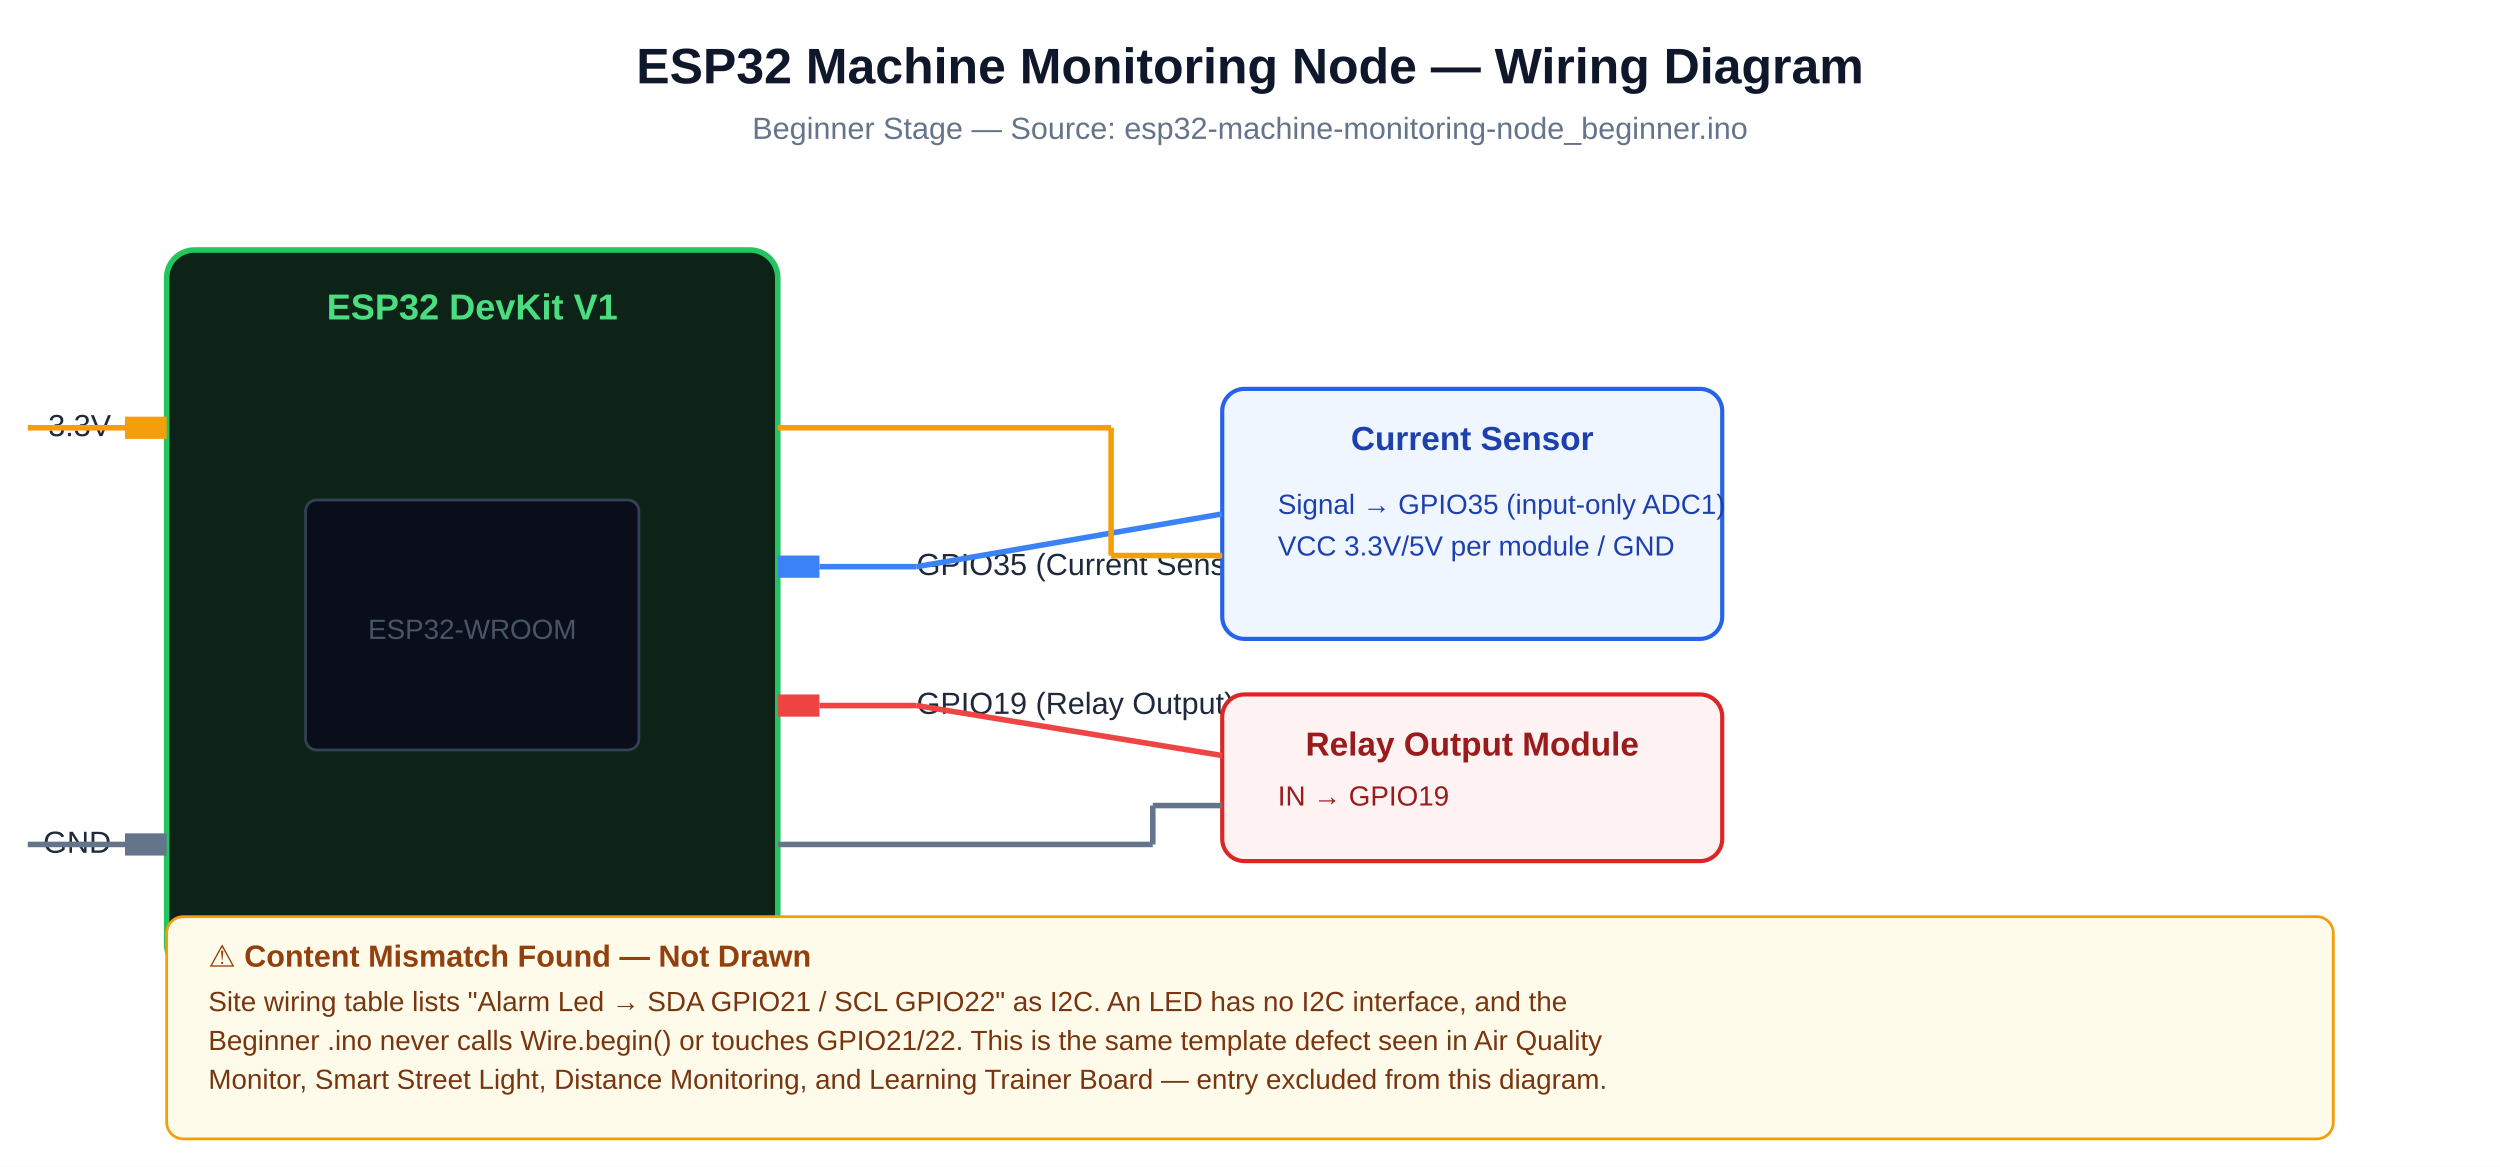
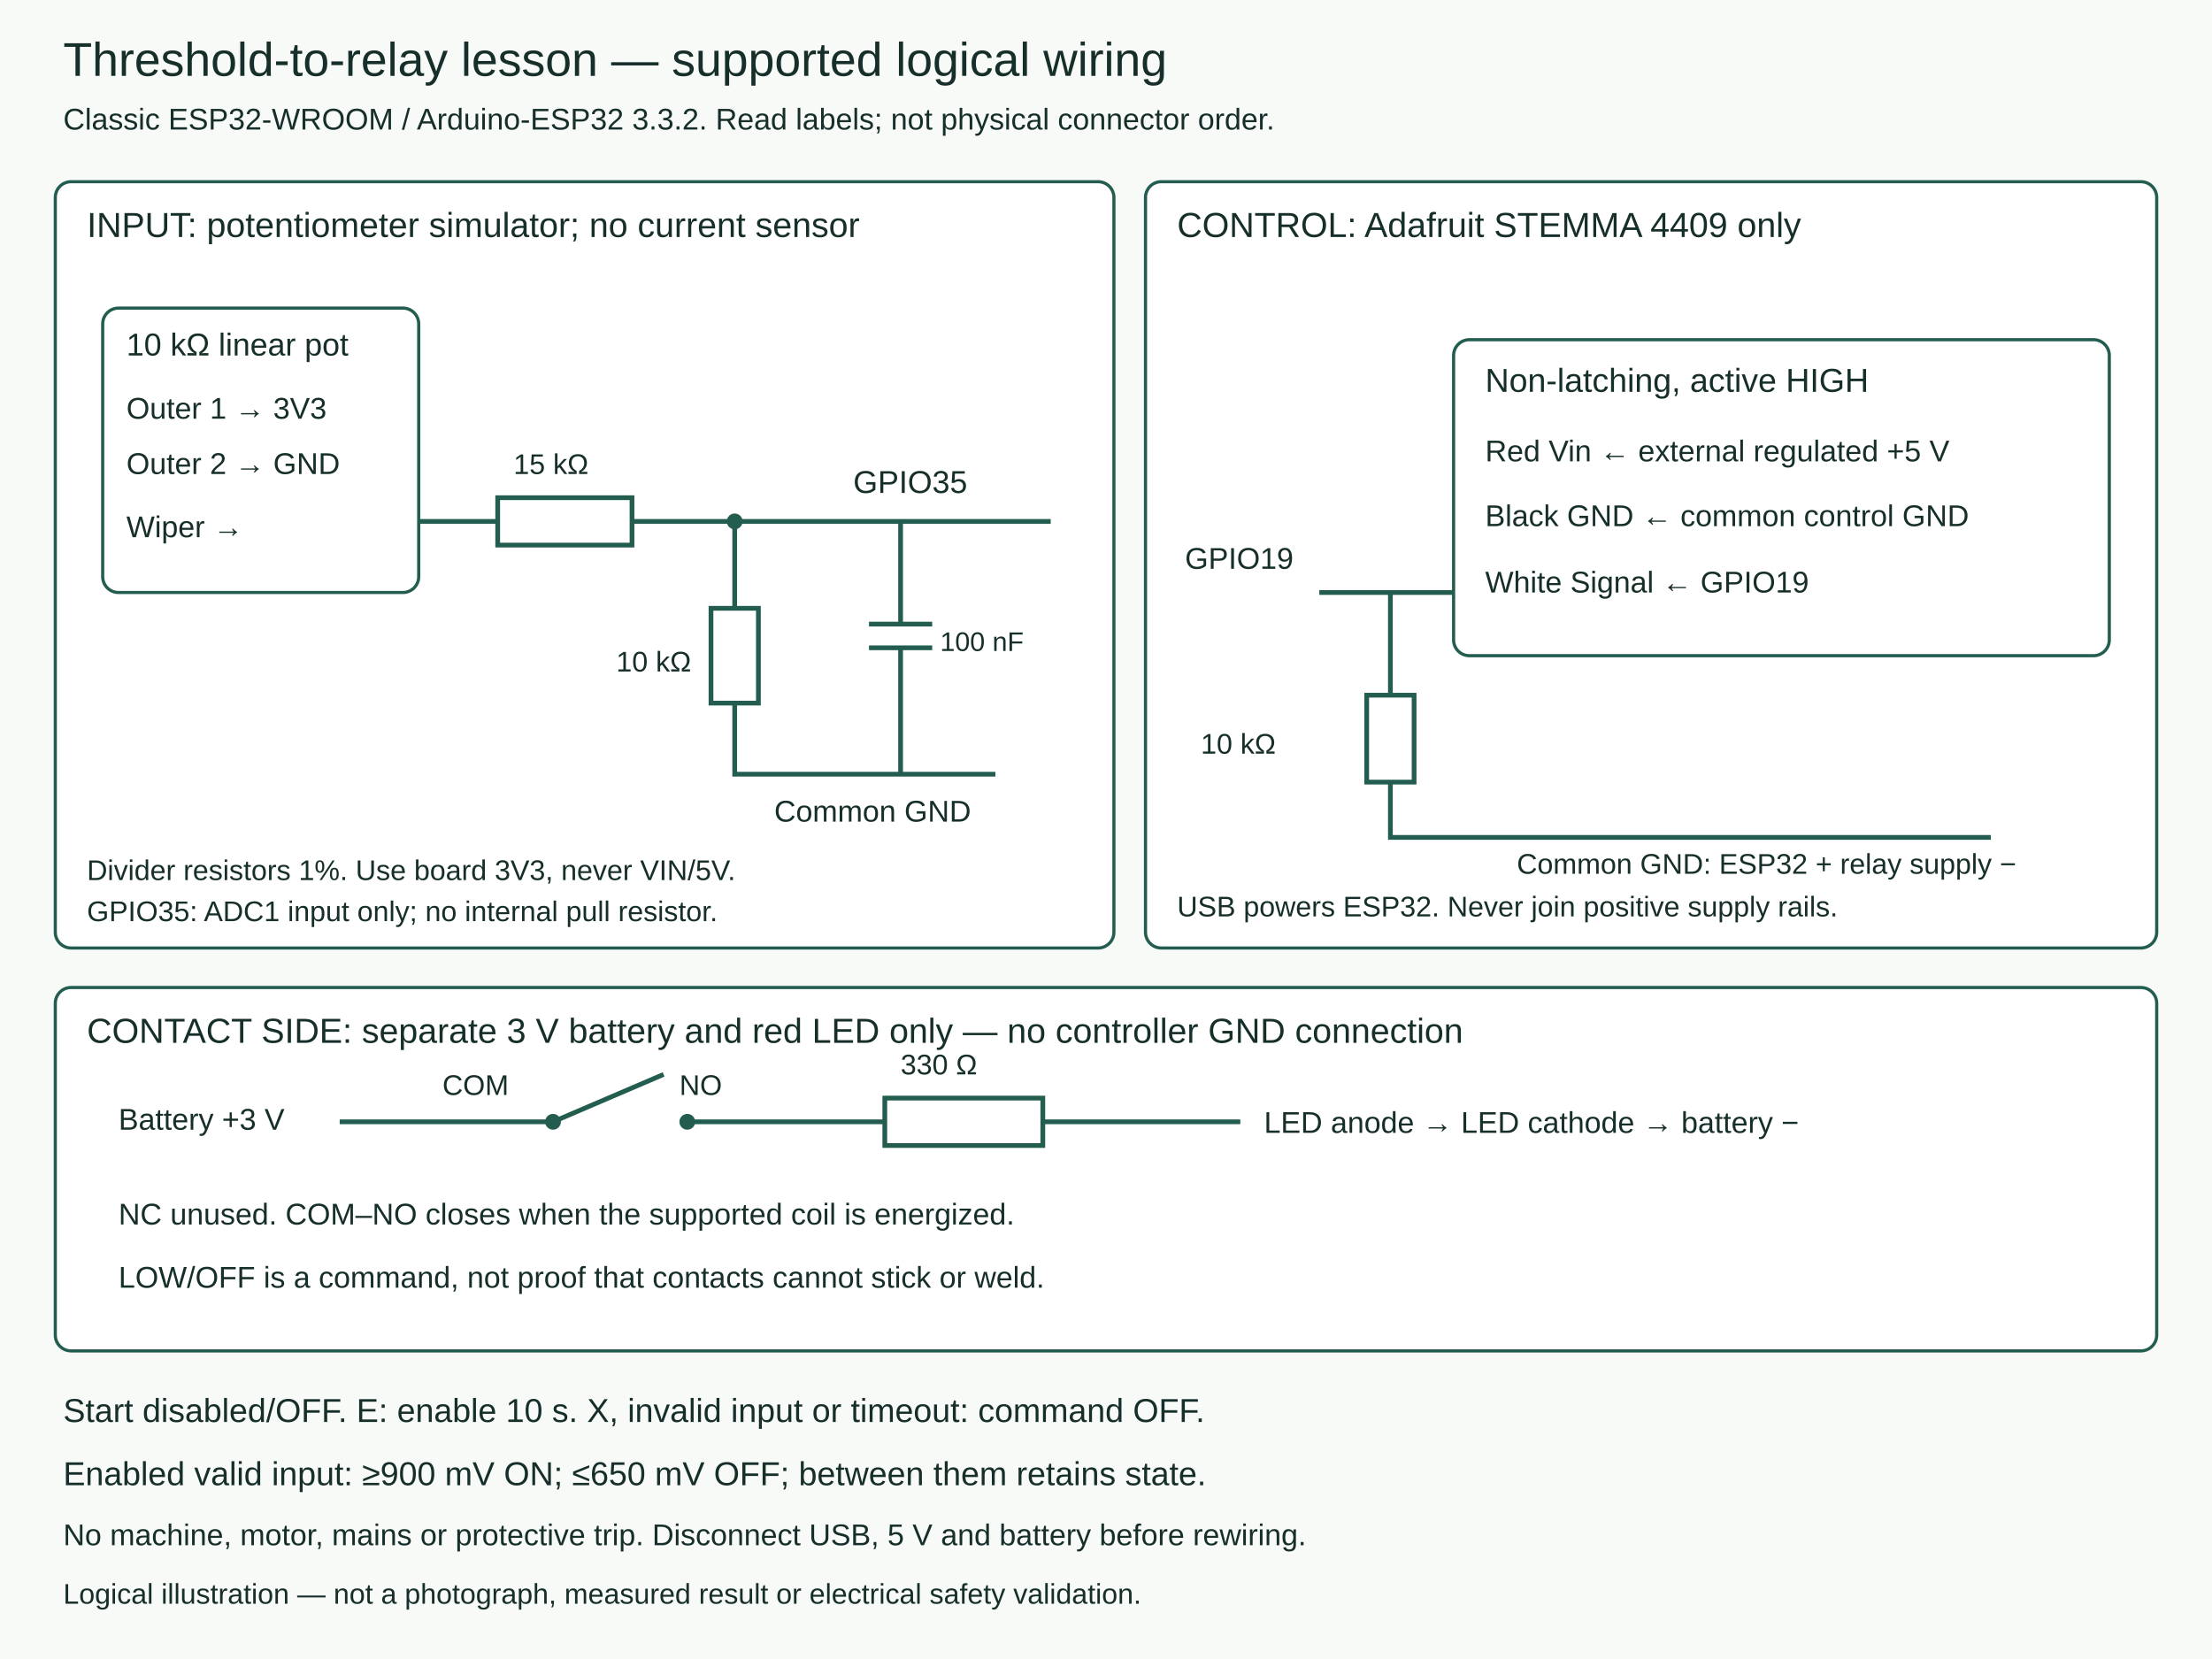
- <svg xmlns="http://www.w3.org/2000/svg" viewBox="0 0 900 420" font-family="Arial, Helvetica, sans-serif">
-   <rect width="900" height="420" fill="#ffffff" />
-   <text x="450" y="30" text-anchor="middle" font-size="18" font-weight="bold" fill="#0f172a">ESP32 Machine Monitoring Node — Wiring Diagram</text>
-   <text x="450" y="50" text-anchor="middle" font-size="11" fill="#64748b">Beginner Stage — Source: esp32-machine-monitoring-node_beginner.ino</text>
-   <rect x="60" y="90" width="220" height="260" rx="10" fill="#0d2318" stroke="#22c55e" stroke-width="2" />
-   <text x="170" y="115" text-anchor="middle" font-size="13" fill="#4ade80" font-weight="bold">ESP32 DevKit V1</text>
-   <rect x="110" y="180" width="120" height="90" rx="4" fill="#0a0e1a" stroke="#334155" />
-   <text x="170" y="230" text-anchor="middle" font-size="10" fill="#475569">ESP32-WROOM</text>
-   <g font-size="11" fill="#1e293b">
-     <rect x="45" y="150" width="15" height="8" fill="#f59e0b" />
-     <text x="40" y="157" text-anchor="end">3.3V</text>
-     <line x1="45" y1="154" x2="10" y2="154" stroke="#f59e0b" stroke-width="2" />
-     <rect x="45" y="300" width="15" height="8" fill="#64748b" />
-     <text x="40" y="307" text-anchor="end">GND</text>
-     <line x1="45" y1="304" x2="10" y2="304" stroke="#64748b" stroke-width="2" />
+ <svg xmlns="http://www.w3.org/2000/svg" viewBox="0 0 1400 1050" role="img" aria-labelledby="title desc">
+   <rect width="1400" height="1050" fill="#f8faf7" />
+   <g font-family="Arial,sans-serif" fill="#172f2a">
+     <text x="40" y="48" font-size="30">Threshold-to-relay lesson — supported logical wiring</text>
+     <text x="40" y="82" font-size="19">Classic ESP32-WROOM / Arduino-ESP32 3.3.2. Read labels; not physical connector order.</text>
+     <rect x="35" y="115" width="670" height="485" rx="10" fill="white" stroke="#235d50" stroke-width="2" />
+     <text x="55" y="150" font-size="22">INPUT: potentiometer simulator; no current sensor</text>
+     <rect x="65" y="195" width="200" height="180" rx="10" fill="white" stroke="#235d50" stroke-width="2" />
+     <text x="80" y="225" font-size="20">10 kΩ linear pot</text>
+     <text x="80" y="265" font-size="19">Outer 1 → 3V3</text>
+     <text x="80" y="300" font-size="19">Outer 2 → GND</text>
+     <text x="80" y="340" font-size="19">Wiper →</text>
+     <path d="M265 330H315" fill="none" stroke="#235d50" stroke-width="3" />
+     <rect x="315" y="315" width="85" height="30" fill="white" stroke="#235d50" stroke-width="3" />
+     <text x="325" y="300" font-size="18">15 kΩ</text>
+     <path d="M400 330H665" fill="none" stroke="#235d50" stroke-width="3" />
+     <circle cx="465" cy="330" r="5" fill="#235d50" />
+     <text x="540" y="312" font-size="20">GPIO35</text>
+     <path d="M465 330V385" fill="none" stroke="#235d50" stroke-width="3" />
+     <rect x="450" y="385" width="30" height="60" fill="white" stroke="#235d50" stroke-width="3" />
+     <text x="390" y="425" font-size="18">10 kΩ</text>
+     <path d="M465 445V490H630" fill="none" stroke="#235d50" stroke-width="3" />
+     <path d="M570 330V395M550 395H590M550 410H590M570 410V490" fill="none" stroke="#235d50" stroke-width="3" />
+     <text x="595" y="412" font-size="17">100 nF</text>
+     <text x="490" y="520" font-size="19">Common GND</text>
+     <text x="55" y="557" font-size="18">Divider resistors 1%. Use board 3V3, never VIN/5V.</text>
+     <text x="55" y="583" font-size="18">GPIO35: ADC1 input only; no internal pull resistor.</text>
+     <rect x="725" y="115" width="640" height="485" rx="10" fill="white" stroke="#235d50" stroke-width="2" />
+     <text x="745" y="150" font-size="22">CONTROL: Adafruit STEMMA 4409 only</text>
+     <rect x="920" y="215" width="415" height="200" rx="10" fill="white" stroke="#235d50" stroke-width="2" />
+     <text x="940" y="248" font-size="21">Non-latching, active HIGH</text>
+     <text x="940" y="292" font-size="19">Red Vin ← external regulated +5 V</text>
+     <text x="940" y="333" font-size="19">Black GND ← common control GND</text>
+     <text x="940" y="375" font-size="19">White Signal ← GPIO19</text>
+     <text x="750" y="360" font-size="19">GPIO19</text>
+     <path d="M835 375H920" fill="none" stroke="#235d50" stroke-width="3" />
+     <path d="M880 375V440" fill="none" stroke="#235d50" stroke-width="3" />
+     <rect x="865" y="440" width="30" height="55" fill="white" stroke="#235d50" stroke-width="3" />
+     <text x="760" y="477" font-size="18">10 kΩ</text>
+     <path d="M880 495V530H1260" fill="none" stroke="#235d50" stroke-width="3" />
+     <text x="960" y="553" font-size="18">Common GND: ESP32 + relay supply −</text>
+     <text x="745" y="580" font-size="18">USB powers ESP32. Never join positive supply rails.</text>
+     <rect x="35" y="625" width="1330" height="230" rx="10" fill="white" stroke="#235d50" stroke-width="2" />
+     <text x="55" y="660" font-size="22">CONTACT SIDE: separate 3 V battery and red LED only — no controller GND connection</text>
+     <text x="75" y="715" font-size="19">Battery +3 V</text>
+     <path d="M215 710H350" fill="none" stroke="#235d50" stroke-width="3" />
+     <text x="280" y="693" font-size="18">COM</text>
+     <circle cx="350" cy="710" r="5" fill="#235d50" />
+     <path d="M350 710L420 680" fill="none" stroke="#235d50" stroke-width="3" />
+     <circle cx="435" cy="710" r="5" fill="#235d50" />
+     <text x="430" y="693" font-size="18">NO</text>
+     <path d="M435 710H560" fill="none" stroke="#235d50" stroke-width="3" />
+     <rect x="560" y="695" width="100" height="30" fill="white" stroke="#235d50" stroke-width="3" />
+     <text x="570" y="680" font-size="18">330 Ω</text>
+     <path d="M660 710H785" fill="none" stroke="#235d50" stroke-width="3" />
+     <text x="800" y="717" font-size="19">LED anode → LED cathode → battery −</text>
+     <text x="75" y="775" font-size="19">NC unused. COM–NO closes when the supported coil is energized.</text>
+     <text x="75" y="815" font-size="19">LOW/OFF is a command, not proof that contacts cannot stick or weld.</text>
+     <text x="40" y="900" font-size="21">Start disabled/OFF. E: enable 10 s. X, invalid input or timeout: command OFF.</text>
+     <text x="40" y="940" font-size="21">Enabled valid input: ≥900 mV ON; ≤650 mV OFF; between them retains state.</text>
+     <text x="40" y="978" font-size="19">No machine, motor, mains or protective trip. Disconnect USB, 5 V and battery before rewiring.</text>
+     <text x="40" y="1015" font-size="18">Logical illustration — not a photograph, measured result or electrical safety validation.</text>
  </g>
-   <g font-size="11" fill="#1e293b">
-     <rect x="280" y="200" width="15" height="8" fill="#3b82f6" />
-     <text x="330" y="207">GPIO35 (Current Sensor, ADC)</text>
-     <line x1="295" y1="204" x2="330" y2="204" stroke="#3b82f6" stroke-width="2" />
-     <rect x="280" y="250" width="15" height="8" fill="#ef4444" />
-     <text x="330" y="257">GPIO19 (Relay Output)</text>
-     <line x1="295" y1="254" x2="330" y2="254" stroke="#ef4444" stroke-width="2" />
-   </g>
-   <rect x="440" y="140" width="180" height="90" rx="8" fill="#eff6ff" stroke="#2563eb" stroke-width="1.5" />
-   <text x="530" y="162" text-anchor="middle" font-size="12" font-weight="bold" fill="#1e40af">Current Sensor</text>
-   <text x="460" y="185" font-size="10" fill="#1e40af">Signal → GPIO35 (input-only ADC1)</text>
-   <text x="460" y="200" font-size="10" fill="#1e40af">VCC 3.3V/5V per module / GND</text>
-   <rect x="440" y="250" width="180" height="60" rx="8" fill="#fef2f2" stroke="#dc2626" stroke-width="1.5" />
-   <text x="530" y="272" text-anchor="middle" font-size="12" font-weight="bold" fill="#991b1b">Relay Output Module</text>
-   <text x="460" y="290" font-size="10" fill="#991b1b">IN → GPIO19</text>
-   <line x1="330" y1="204" x2="440" y2="185" stroke="#3b82f6" stroke-width="2" />
-   <line x1="330" y1="254" x2="440" y2="272" stroke="#ef4444" stroke-width="2" />
-   <line x1="280" y1="154" x2="400" y2="154" stroke="#f59e0b" stroke-width="2" />
-   <line x1="400" y1="154" x2="400" y2="200" stroke="#f59e0b" stroke-width="2" />
-   <line x1="400" y1="200" x2="440" y2="200" stroke="#f59e0b" stroke-width="2" />
-   <line x1="280" y1="304" x2="415" y2="304" stroke="#64748b" stroke-width="2" />
-   <line x1="415" y1="304" x2="415" y2="290" stroke="#64748b" stroke-width="2" />
-   <line x1="415" y1="290" x2="440" y2="290" stroke="#64748b" stroke-width="2" />
-   <rect x="60" y="330" width="780" height="80" rx="6" fill="#fffbeb" stroke="#f59e0b" />
-   <text x="75" y="348" font-size="11" font-weight="bold" fill="#92400e">⚠ Content Mismatch Found — Not Drawn</text>
-   <text x="75" y="364" font-size="10" fill="#78350f">Site wiring table lists "Alarm Led → SDA GPIO21 / SCL GPIO22" as I2C. An LED has no I2C interface, and the</text>
-   <text x="75" y="378" font-size="10" fill="#78350f">Beginner .ino never calls Wire.begin() or touches GPIO21/22. This is the same template defect seen in Air Quality</text>
-   <text x="75" y="392" font-size="10" fill="#78350f">Monitor, Smart Street Light, Distance Monitoring, and Learning Trainer Board — entry excluded from this diagram.</text>
</svg>
